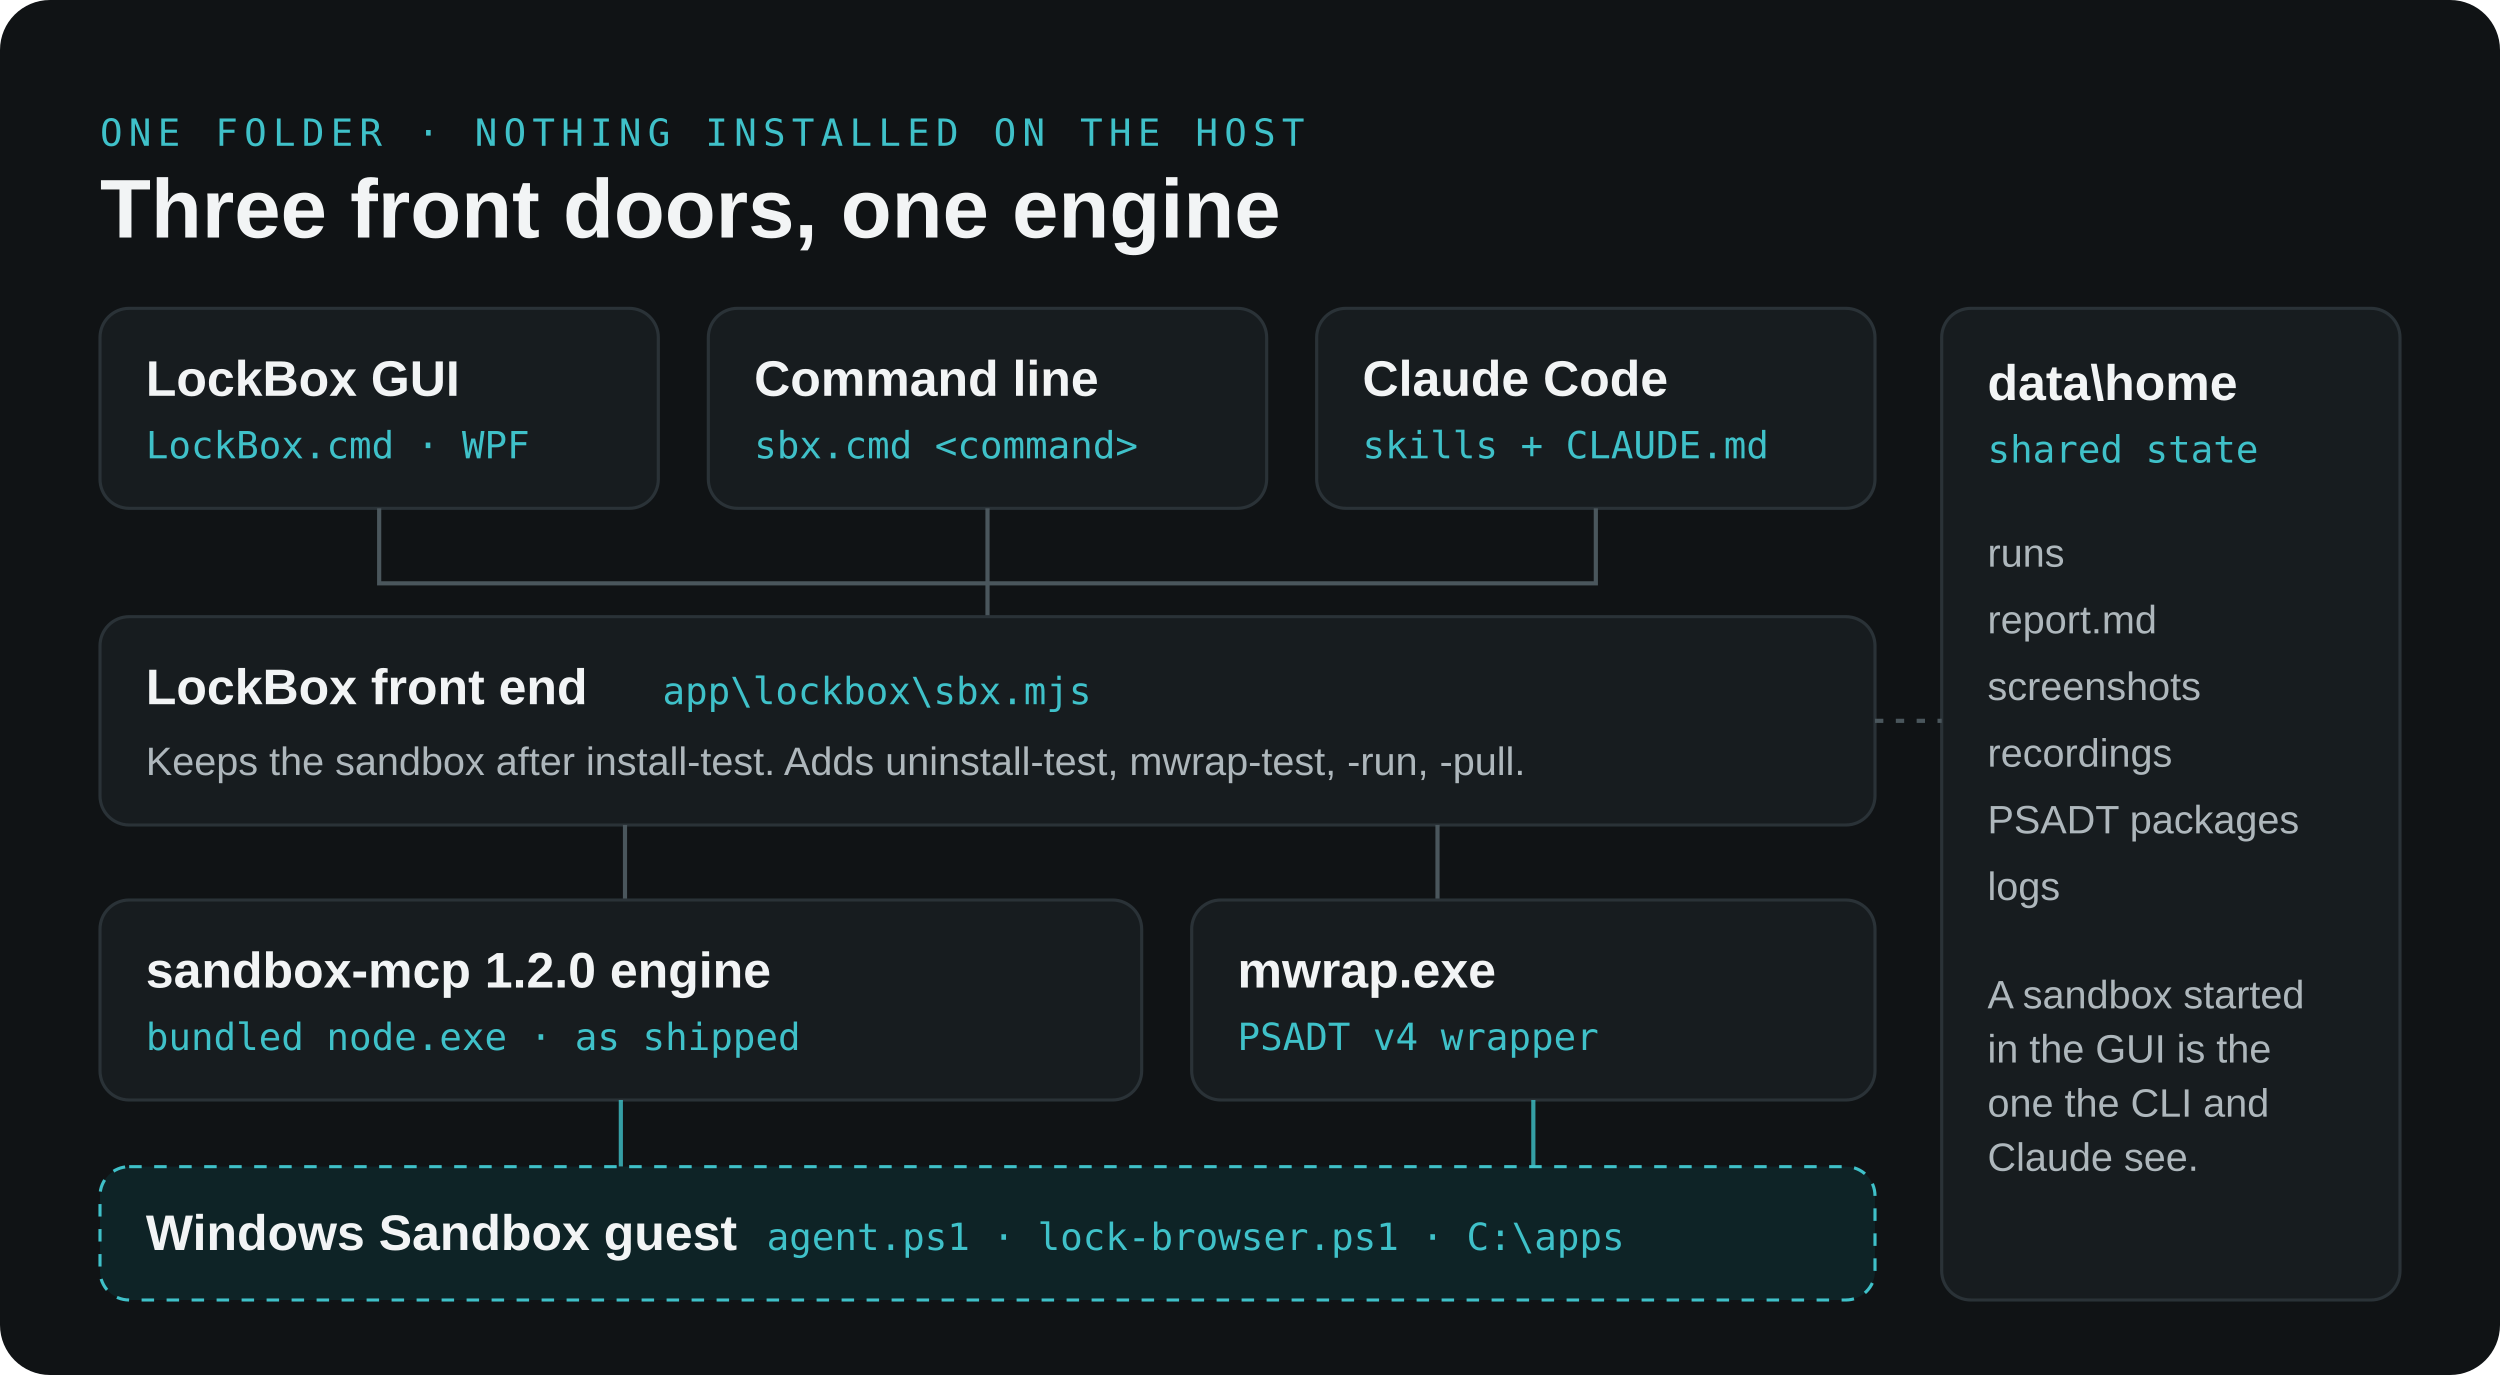
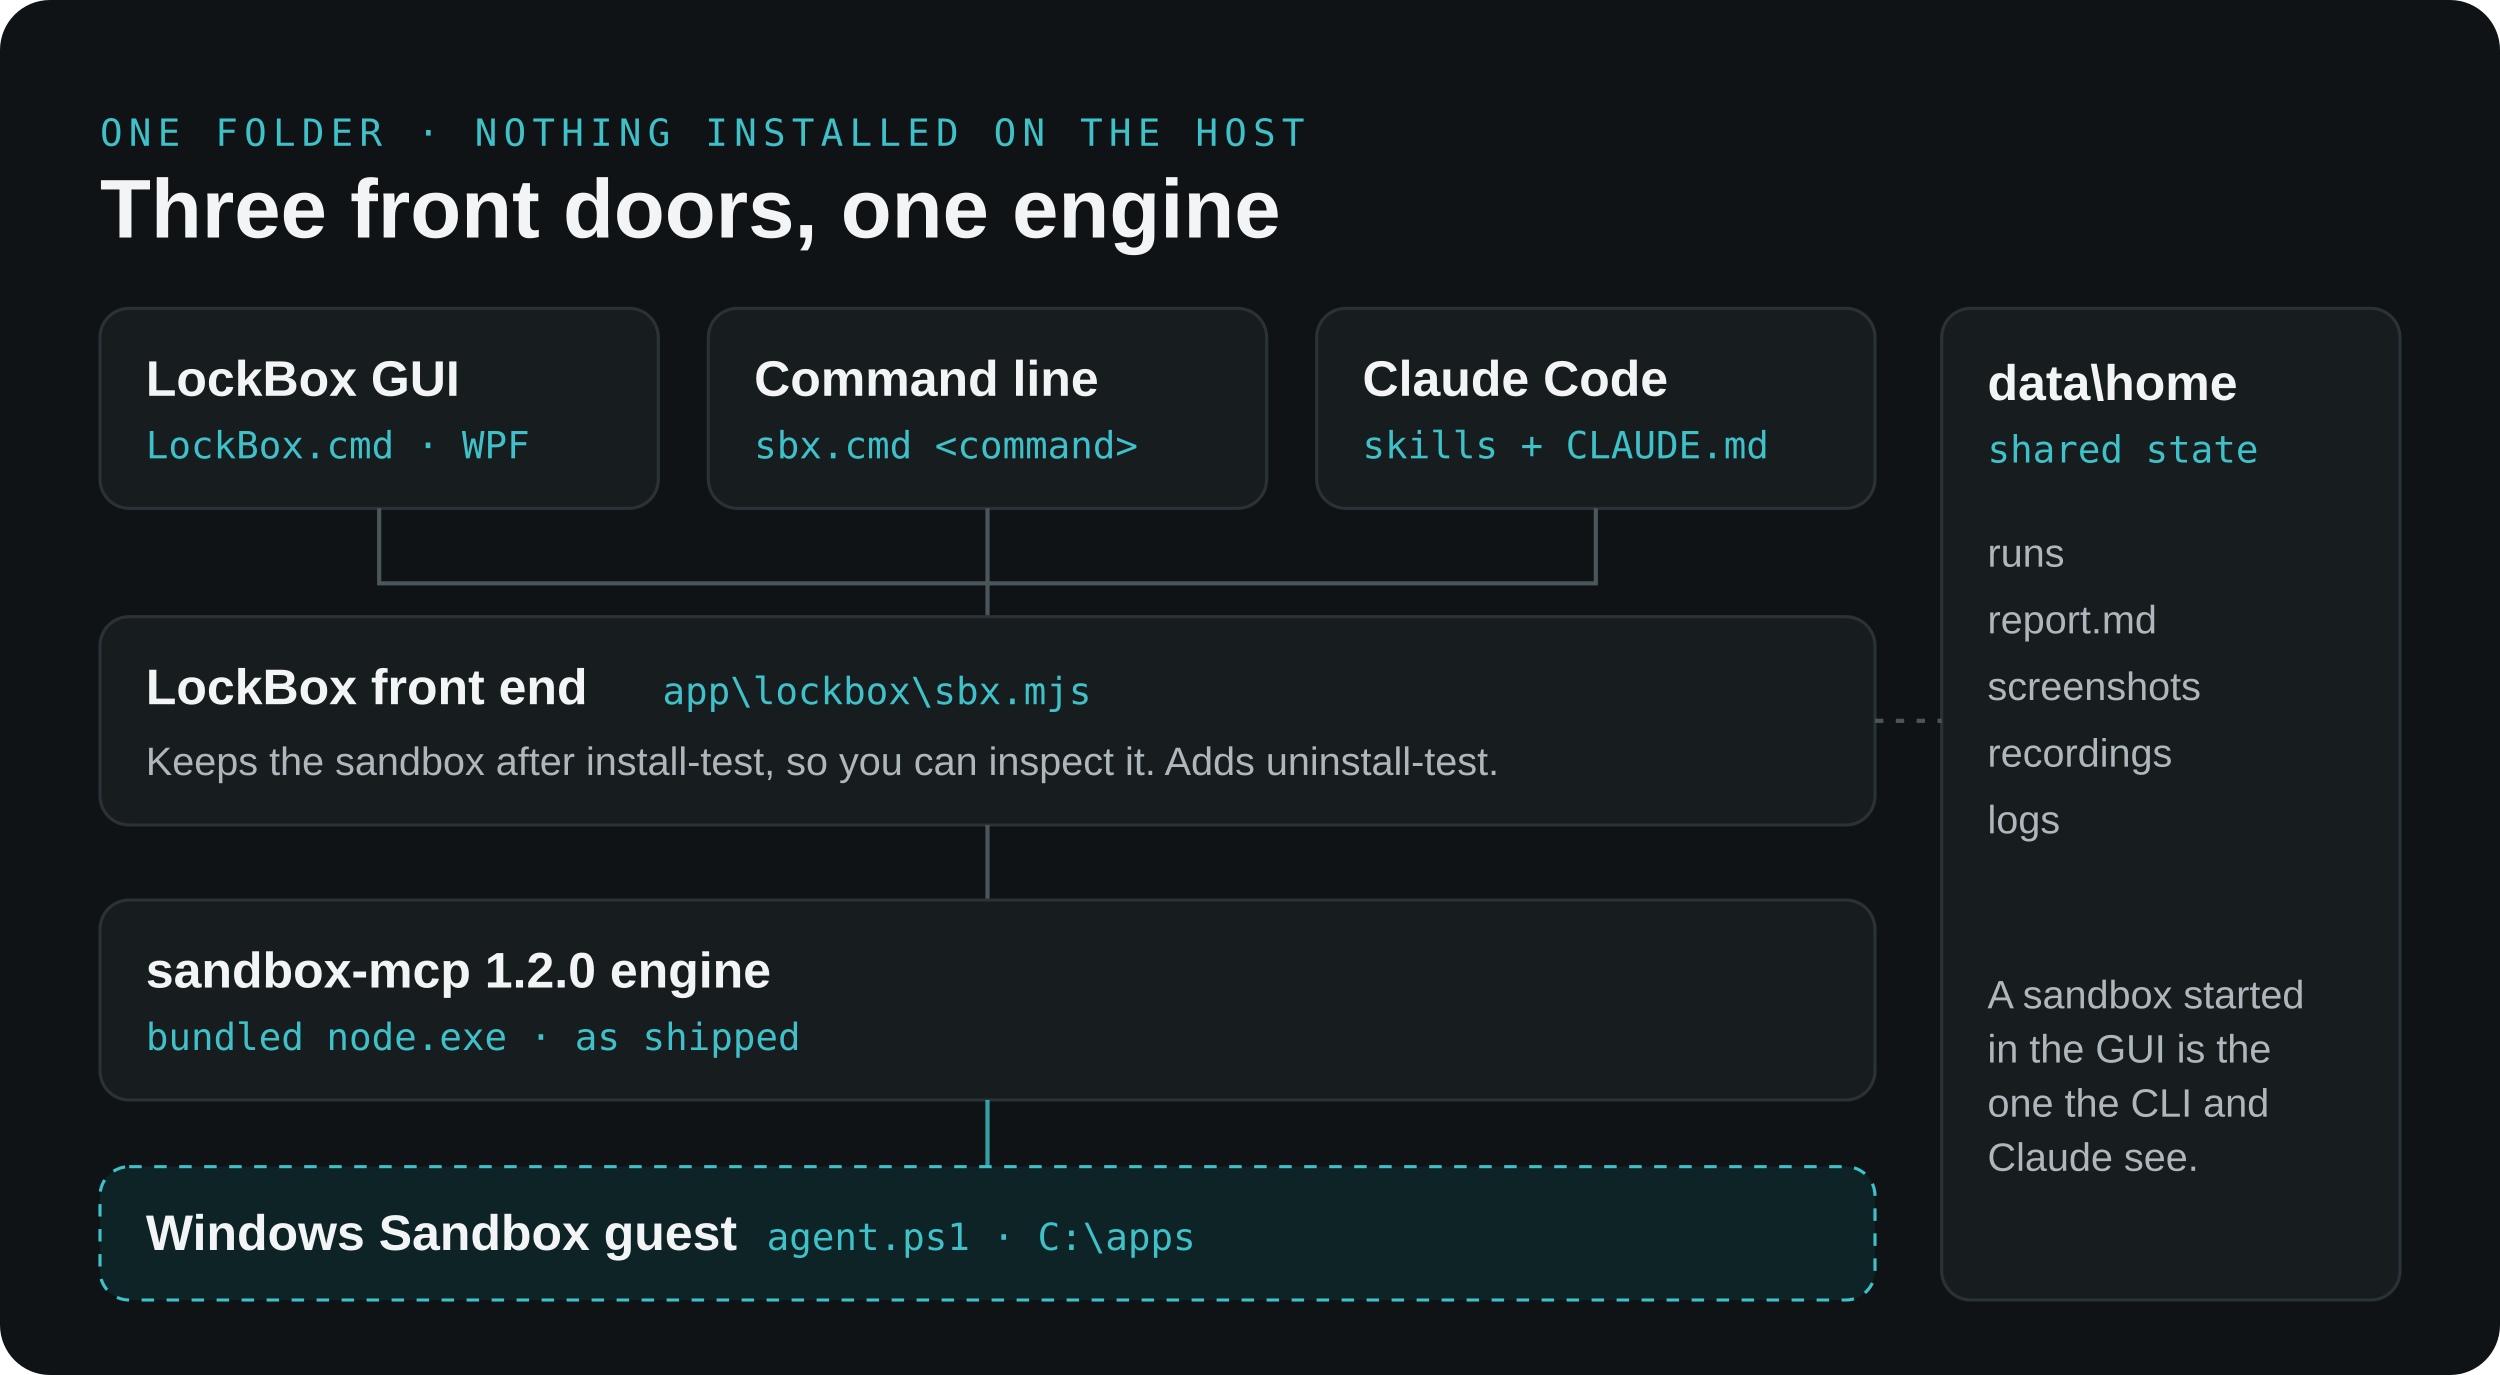
<svg xmlns="http://www.w3.org/2000/svg" width="1200" height="660" viewBox="0 0 1200 660" role="img" aria-labelledby="title desc">
  <defs>
    <style>
      .sans { font-family: 'Segoe UI Variable Display', 'Segoe UI', -apple-system, BlinkMacSystemFont, 'Helvetica Neue', Arial, sans-serif; }
      .mono { font-family: 'Cascadia Code', Consolas, ui-monospace, SFMono-Regular, Menlo, monospace; }
      .box { fill: #171C1F; stroke: #2A3237; stroke-width: 1.5; }
      .t { fill: #F2F4F5; font-size: 24px; font-weight: 600; }
      .p { fill: #3FC1C9; font-size: 18px; }
      .d { fill: #AEB7BC; font-size: 19px; }
      .wire { stroke: #4A565C; stroke-width: 2; fill: none; }
      .wire-c { stroke: #3FC1C9; stroke-width: 2; fill: none; stroke-opacity: 0.8; }
    </style>
  </defs>
  <rect width="1200" height="660" rx="24" fill="#101315" />
  <g id="heading" class="sans">
    <text x="48" y="70" class="mono" font-size="18" fill="#3FC1C9" letter-spacing="3">ONE FOLDER · NOTHING INSTALLED ON THE HOST</text>
    <text x="48" y="114" font-size="40" font-weight="700" fill="#F2F4F5">Three front doors, one engine</text>
  </g>
  <g id="gui" class="sans" transform="translate(48 148)">
    <rect class="box" width="268" height="96" rx="14" />
    <text x="22" y="42" class="t">LockBox GUI</text>
    <text x="22" y="72" class="p mono">LockBox.cmd · WPF</text>
  </g>
  <g id="cli" class="sans" transform="translate(340 148)">
    <rect class="box" width="268" height="96" rx="14" />
    <text x="22" y="42" class="t">Command line</text>
    <text x="22" y="72" class="p mono">sbx.cmd &lt;command&gt;</text>
  </g>
  <g id="claude" class="sans" transform="translate(632 148)">
    <rect class="box" width="268" height="96" rx="14" />
    <text x="22" y="42" class="t">Claude Code</text>
    <text x="22" y="72" class="p mono">skills + CLAUDE.md</text>
  </g>
  <path class="wire" d="M182 244 V280 H474 M474 244 V296 M766 244 V280 H474" />
  <g id="frontend" class="sans" transform="translate(48 296)">
    <rect class="box" width="852" height="100" rx="14" />
    <text x="22" y="42" class="t">LockBox front end</text>
    <text x="270" y="42" class="p mono">app\lockbox\sbx.mjs</text>
-     <text x="22" y="76" class="d">Keeps the sandbox after install-test. Adds uninstall-test, mwrap-test, -run, -pull.</text>
+     <text x="22" y="76" class="d">Keeps the sandbox after install-test, so you can inspect it. Adds uninstall-test.</text>
  </g>
-   <path class="wire" d="M300 396 V432 M690 396 V432" />
+   <path class="wire" d="M474 396 V432" />
  <g id="engine" class="sans" transform="translate(48 432)">
-     <rect class="box" width="500" height="96" rx="14" />
+     <rect class="box" width="852" height="96" rx="14" />
    <text x="22" y="42" class="t">sandbox-mcp 1.2.0 engine</text>
    <text x="22" y="72" class="p mono">bundled node.exe · as shipped</text>
  </g>
-   <g id="mwrap" class="sans" transform="translate(572 432)">
-     <rect class="box" width="328" height="96" rx="14" />
-     <text x="22" y="42" class="t">mwrap.exe</text>
-     <text x="22" y="72" class="p mono">PSADT v4 wrapper</text>
-   </g>
-   <path class="wire-c" d="M298 528 V560 M736 528 V560" />
+   <path class="wire-c" d="M474 528 V560" />
  <g id="guest" class="sans" transform="translate(48 560)">
    <rect width="852" height="64" rx="14" fill="#0E2326" stroke="#3FC1C9" stroke-width="1.5" stroke-dasharray="6 6" />
    <text x="22" y="40" class="t" fill="#F2F4F5">Windows Sandbox guest</text>
-     <text x="320" y="40" class="p mono">agent.ps1 · lock-browser.ps1 · C:\apps</text>
+     <text x="320" y="40" class="p mono">agent.ps1 · C:\apps</text>
  </g>
  <g id="state" class="sans" transform="translate(932 148)">
    <rect class="box" width="220" height="476" rx="14" />
    <text x="22" y="44" class="t">data\home</text>
    <text x="22" y="74" class="p mono">shared state</text>
    <text x="22" y="124" class="d">runs</text>
    <text x="22" y="156" class="d">report.md</text>
    <text x="22" y="188" class="d">screenshots</text>
    <text x="22" y="220" class="d">recordings</text>
-     <text x="22" y="252" class="d">PSADT packages</text>
-     <text x="22" y="284" class="d">logs</text>
+     <text x="22" y="252" class="d">logs</text>
    <text x="22" y="336" class="d">A sandbox started</text>
    <text x="22" y="362" class="d">in the GUI is the</text>
    <text x="22" y="388" class="d">one the CLI and</text>
    <text x="22" y="414" class="d">Claude see.</text>
  </g>
  <path class="wire" stroke-dasharray="4 6" d="M900 346 H932" />
</svg>
